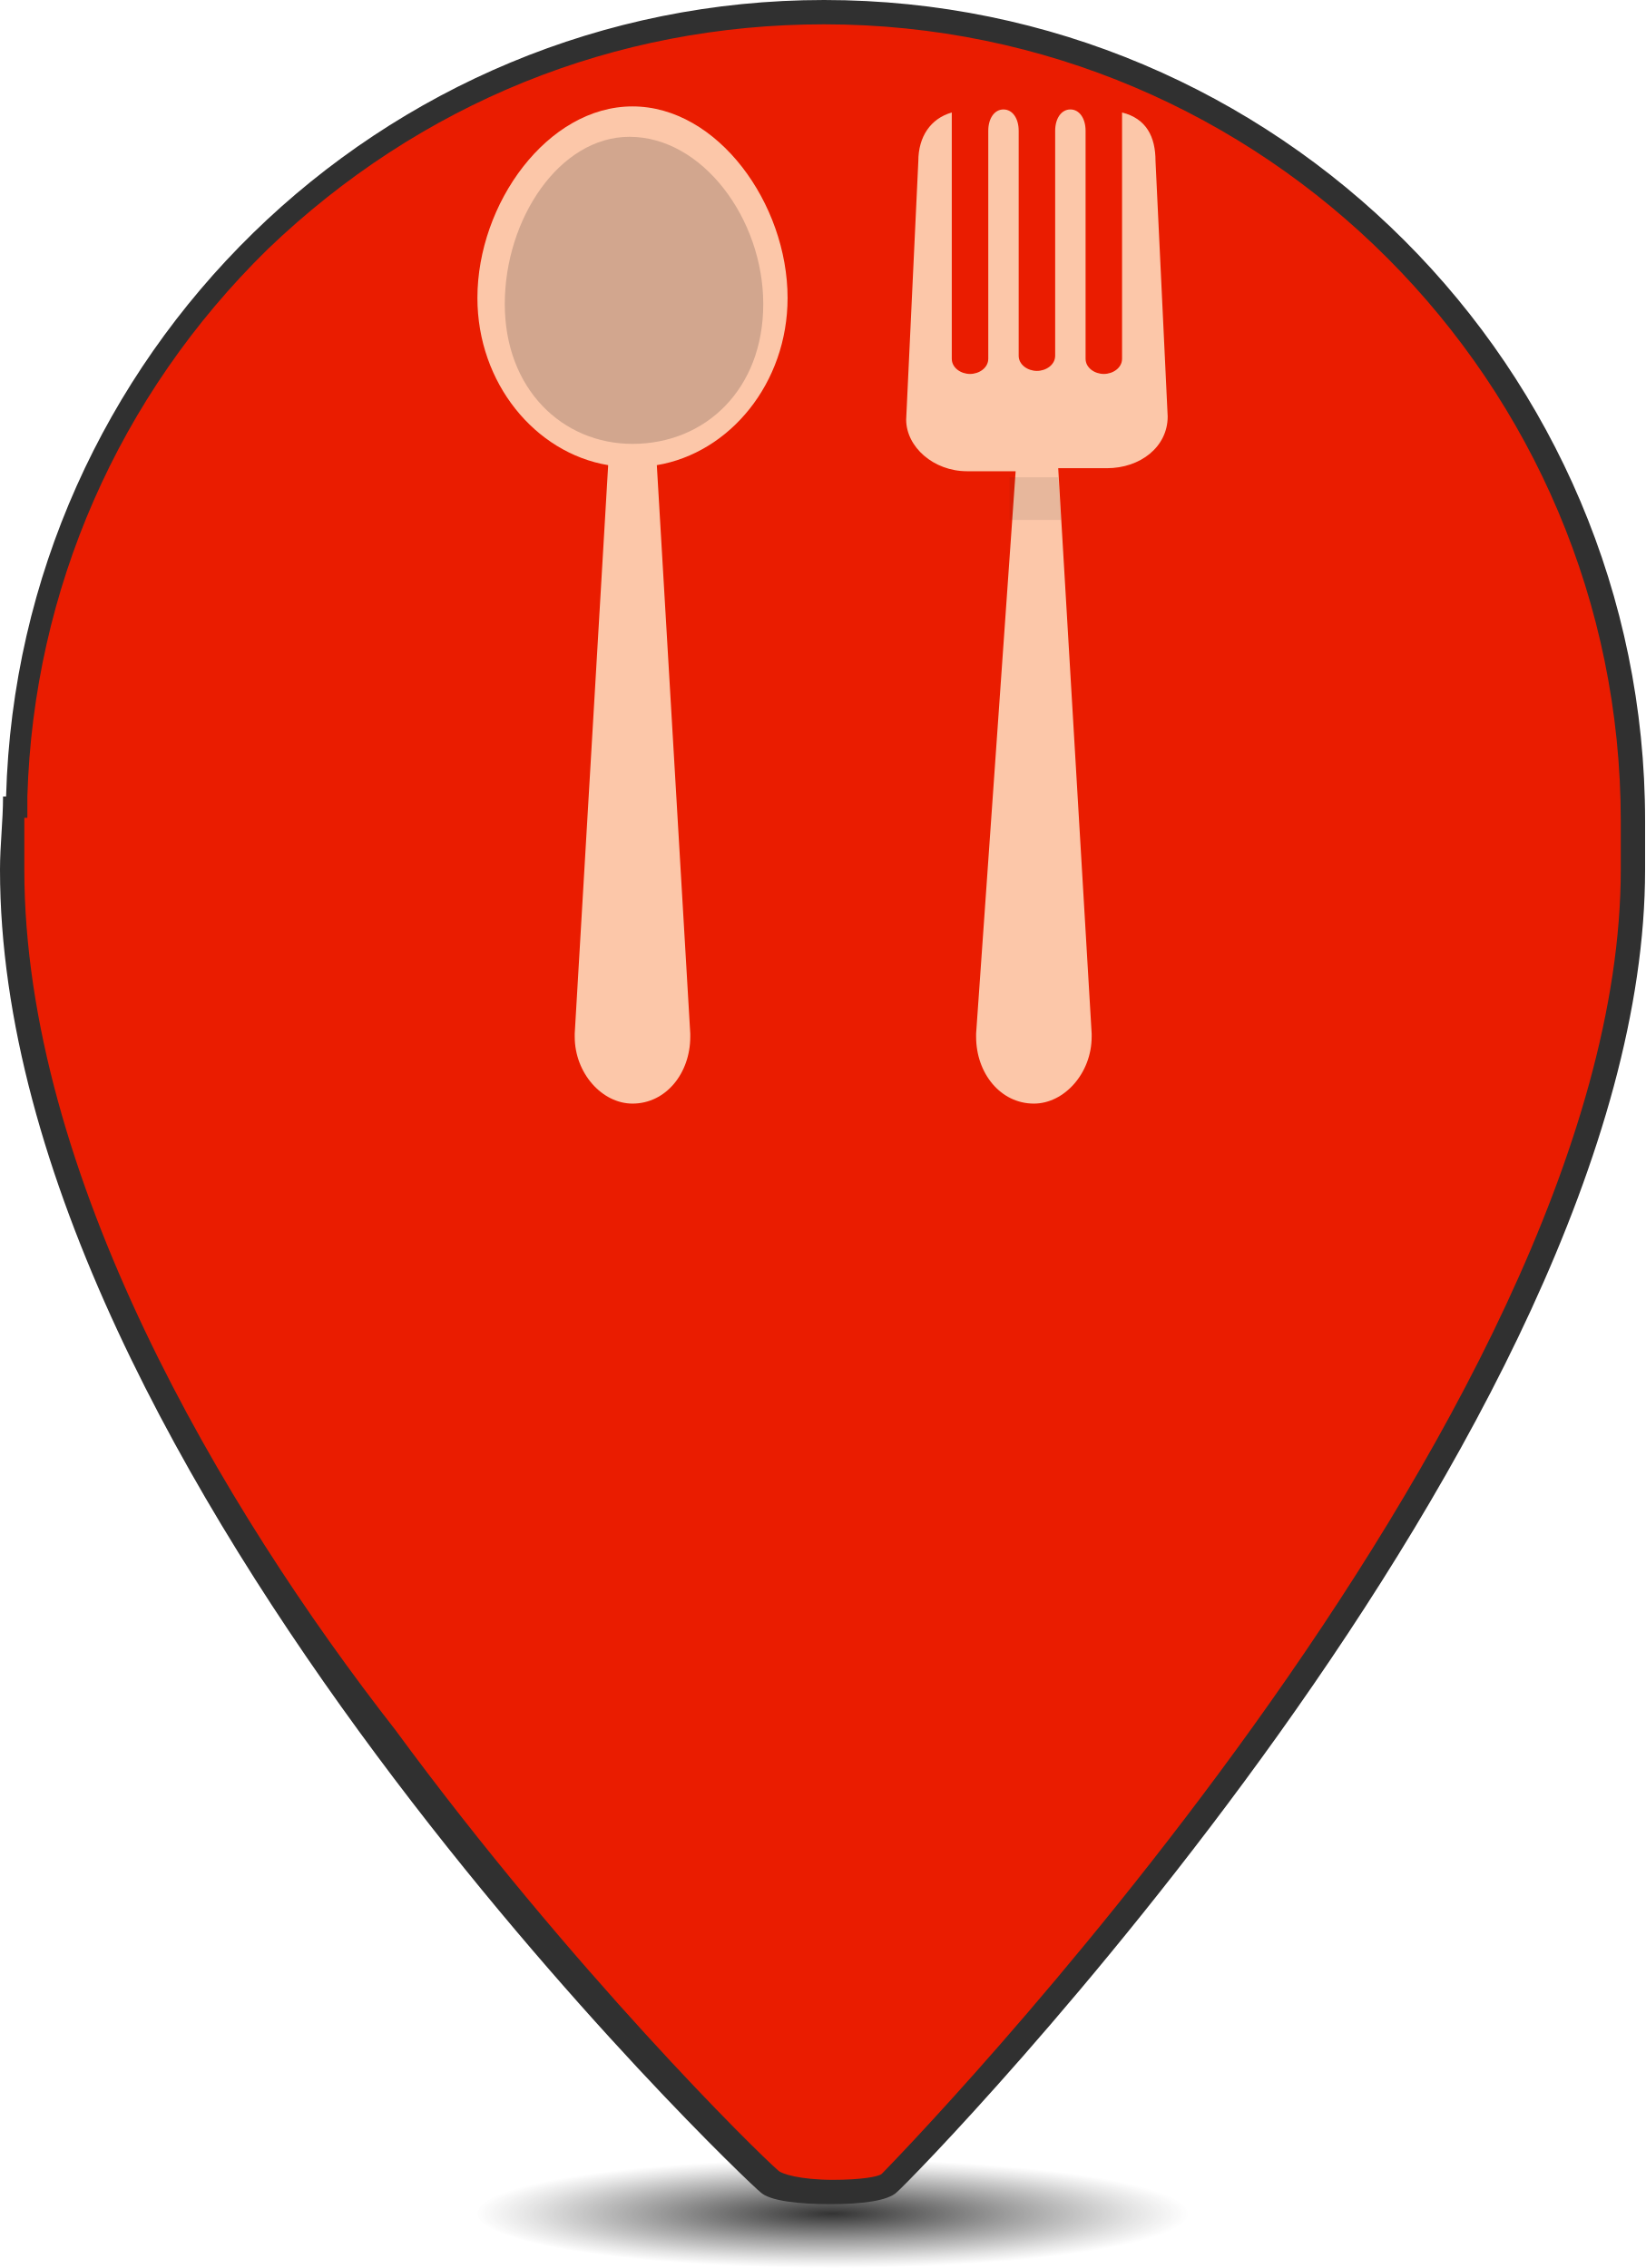
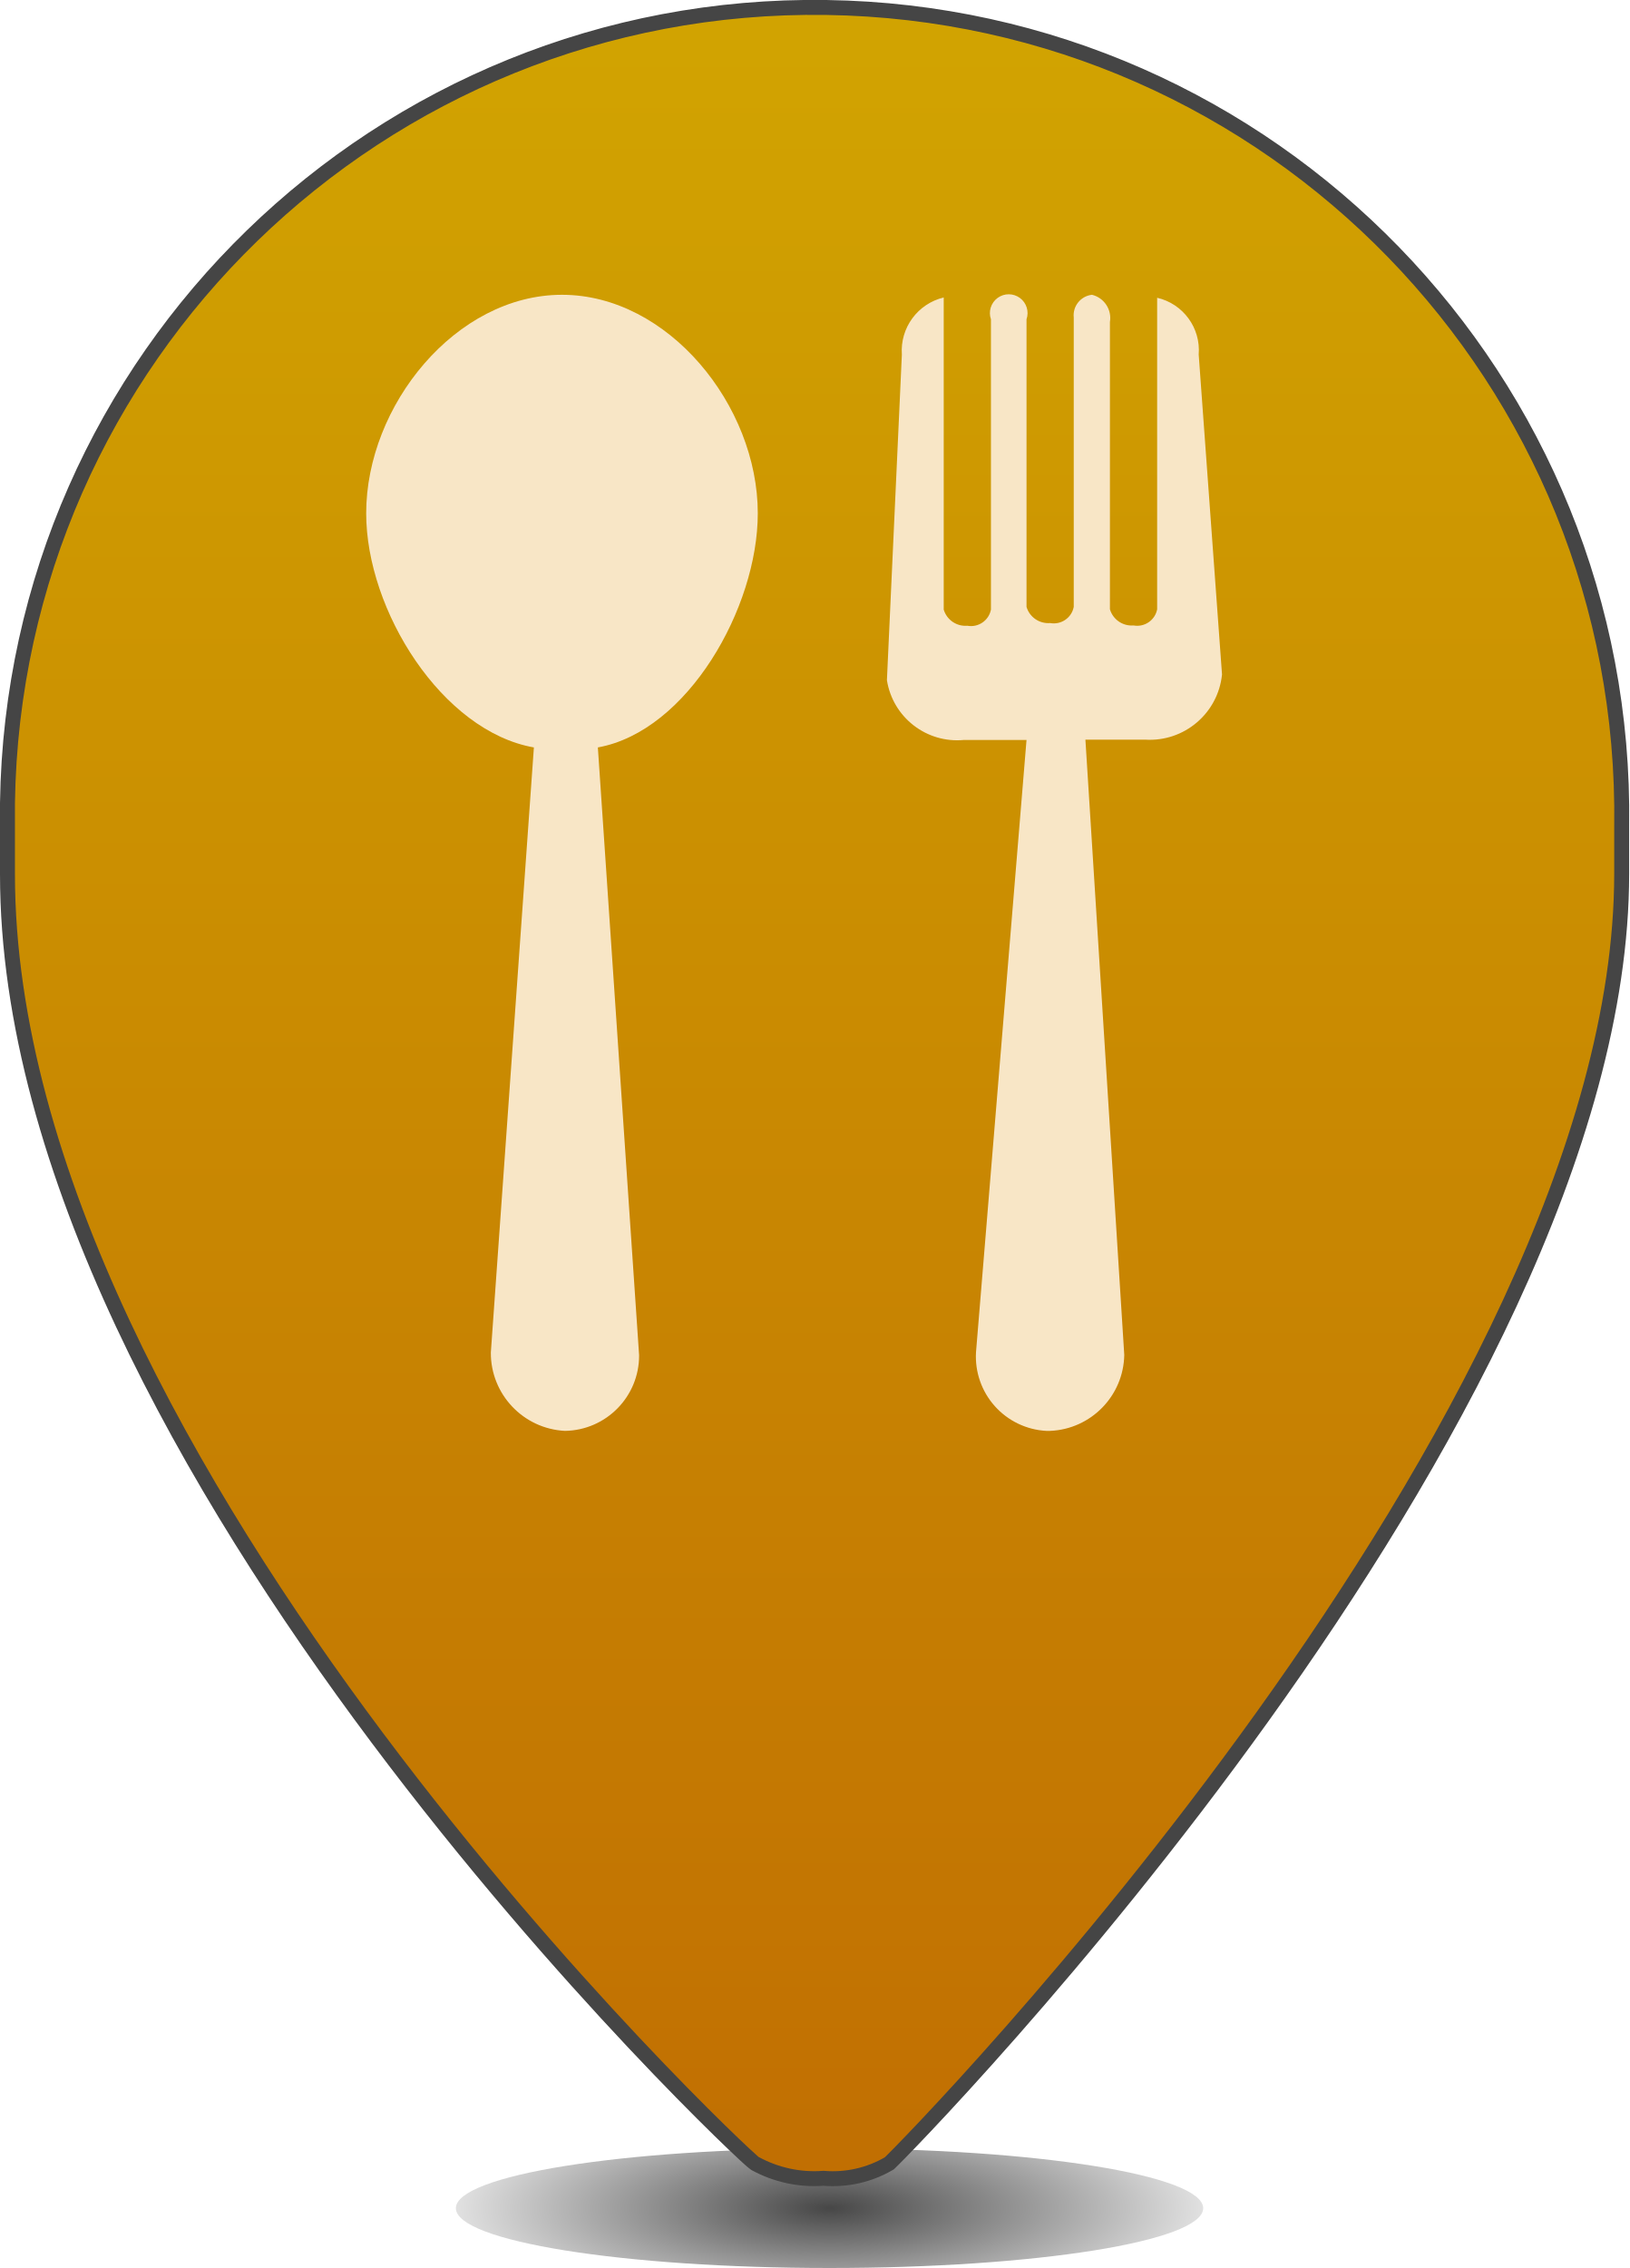
- <svg xmlns="http://www.w3.org/2000/svg" version="1.1" id="Layer_2" x="0px" y="0px" viewBox="0 0 54.1 74.6" style="enable-background:new 0 0 54.1 74.6;" xml:space="preserve">
-   <style type="text/css">
- 	.st0{opacity:0.8;fill:url(#SVGID_1_);enable-background:new    ;}
- 	.st1{fill:#EA1C00;}
- 	.st2{fill:#303030;}
- 	.st3{fill:#FCC7A9;}
- 	.st4{opacity:0.1;}
- 	.st5{fill:#272425;}
- 	.st6{opacity:0.2;fill:#272425;enable-background:new    ;}
- </style>
-   <radialGradient id="SVGID_1_" cx="27.359" cy="17.97" r="11.737" gradientTransform="matrix(1 0 0 0.1522 0 70.0792)" gradientUnits="userSpaceOnUse">
-     <stop offset="0" style="stop-color:#000000" />
-     <stop offset="0.499" style="stop-color:#868686" />
-     <stop offset="0.844" style="stop-color:#DDDDDD" />
-     <stop offset="1" style="stop-color:#FFFFFF" />
-   </radialGradient>
-   <ellipse class="st0" cx="27.4" cy="72.8" rx="11.7" ry="1.8" />
-   <g>
-     <g>
-       <path class="st1" d="M27.3,72.2c-1.1,0-1.9-0.2-2.1-0.4C25,71.6,0.4,48.4,0.4,28.6c0-0.4,0-0.8,0-1.2c0-0.3,0-0.6,0-0.8h0.1l0-0.4    C1,12,12.9,0.4,27.1,0.4c14.7,0,26.6,11.9,26.6,26.6v1.6c0,18.4-24.2,43-24.5,43.2C29.1,72,28.5,72.2,27.3,72.2z" />
-       <path class="st2" d="M27.1,0.8c14.5,0,26.2,11.8,26.2,26.2v0.5v1.1c0,18.1-24.1,42.7-24.3,42.9l0,0l0,0c-0.1,0.1-0.7,0.2-1.6,0.2    c-1.1,0-1.7-0.2-1.8-0.3l0,0l0,0c-0.7-0.6-6.8-6.6-12.6-14.5C7.3,49.6,0.8,38.6,0.8,28.6c0-0.4,0-0.8,0-1.2c0-0.2,0-0.3,0-0.5h0.1    l0-0.7c0.2-6.8,3-13.2,7.9-18C13.8,3.4,20.2,0.8,27.1,0.8 M27.1,0C12.5,0,0.6,11.7,0.2,26.2H0.1C0.1,27,0,27.8,0,28.6    c0,19.9,24.7,43.3,25,43.5c0.3,0.3,1.3,0.4,2.3,0.4c1,0,1.9-0.1,2.2-0.4c0.7-0.6,24.6-25.1,24.6-43.5c0-0.4,0-0.7,0-1.1    c0-0.2,0-0.3,0-0.5C54.1,12.1,42,0,27.1,0L27.1,0z" />
+ <svg xmlns="http://www.w3.org/2000/svg" id="Layer_1" data-name="Layer 1" viewBox="0 0 54.5 75.86">
+   <defs>
+     <style>.cls-1{fill:url(#radial-gradient);}.cls-2{stroke:#454545;stroke-width:0.5px;fill:url(#linear-gradient);}.cls-3{fill:#f8e6c6;}</style>
+     <radialGradient id="radial-gradient" cx="-98.11" cy="6.39" r="1.13" gradientTransform="translate(-56.84 -318.58) rotate(-90) scale(4 13.24)" gradientUnits="userSpaceOnUse">
+       <stop offset="0" stop-color="#474747" />
+       <stop offset="1" stop-color="#fff" />
+     </radialGradient>
+     <linearGradient id="linear-gradient" x1="-71.15" y1="1.8" x2="-71.15" y2="2.8" gradientTransform="translate(3869.25 -128.38) scale(54 72)" gradientUnits="userSpaceOnUse">
+       <stop offset="0" stop-color="#d1a301" />
+       <stop offset="1" stop-color="#c16f02" />
+     </linearGradient>
+   </defs>
+   <g id="Page-1">
+     <g id="Food-gradient">
+       <g id="list-icon-development-copy">
+         <ellipse id="Oval-3" class="cls-1" cx="27.75" cy="73.86" rx="12.5" ry="2" />
+         <path id="Shape" class="cls-2" d="M0.25,27v2.38c0,19.72,24.65,42.93,25,43.12a4.12,4.12,0,0,0,2.3.5,3.73,3.73,0,0,0,2.2-.5c0.64-.59,24.5-24.89,24.5-43.14V27.78A27,27,0,1,0,.25,27Z" transform="translate(0 -0.14)" />
+         <g id="Group">
+           <path id="Shape-2" class="cls-3" d="M40.1,12a1.8,1.8,0,0,0-1.39-1.9V20.52a0.68,0.68,0,0,1-.79.54,0.76,0.76,0,0,1-.79-0.54V10.91a0.8,0.8,0,0,0-.6-0.91,0.69,0.69,0,0,0-.61.76v9.68a0.68,0.68,0,0,1-.79.54,0.76,0.76,0,0,1-.79-0.54V10.82a0.63,0.63,0,1,0-1.19,0v9.71a0.68,0.68,0,0,1-.79.54,0.76,0.76,0,0,1-.79-0.54V10.09A1.83,1.83,0,0,0,30.17,12l-0.5,10.89a2.38,2.38,0,0,0,2.58,2h2.09L32.65,45.37A2.49,2.49,0,0,0,35,48h0.13a2.59,2.59,0,0,0,2.48-2.54l-1.3-20.58h2a2.43,2.43,0,0,0,2.57-2.18Z" transform="translate(0 -0.14)" />
+           <path id="Shape-3" class="cls-3" d="M25.35,17.31c0-3.61-3-7.31-6.55-7.31s-6.55,3.7-6.55,7.31c0,3.25,2.54,7.29,5.61,7.83L16.42,45.38A2.61,2.61,0,0,0,18.9,48a2.52,2.52,0,0,0,2.48-2.53L20,25.14C23,24.6,25.35,20.47,25.35,17.31Z" transform="translate(0 -0.14)" />
+         </g>
+       </g>
    </g>
  </g>
-   <g>
-     <g>
-       <g>
-         <path class="st3" d="M38,5.3c0-0.8-0.3-1.4-1.1-1.6v8.1c0,0.3-0.3,0.5-0.6,0.5c-0.3,0-0.6-0.2-0.6-0.5V4.4c0,0,0,0,0-0.1     c0-0.4-0.2-0.7-0.5-0.7s-0.5,0.3-0.5,0.7l0,0l0,0v7.4c0,0.3-0.3,0.5-0.6,0.5l0,0l0,0l0,0l0,0c-0.3,0-0.6-0.2-0.6-0.5V4.3l0,0l0,0     c0-0.4-0.2-0.7-0.5-0.7c-0.3,0-0.5,0.3-0.5,0.7c0,0,0,0,0,0.1v7.4c0,0.3-0.3,0.5-0.6,0.5c-0.3,0-0.6-0.2-0.6-0.5V3.7     c-0.7,0.2-1.1,0.8-1.1,1.6l-0.4,8.5c0,0.9,0.9,1.7,2,1.7h1.6L32.1,34l0,0v0.1c0,1.2,0.8,2.2,1.9,2.2l0,0l0,0l0,0l0,0     c1,0,1.9-1,1.9-2.2V34l0,0l-1.1-18.6h1.6c1.1,0,2-0.7,2-1.7L38,5.3z" />
-       </g>
-       <g class="st4">
-         <polygon class="st5" points="33.2,15.7 34.8,15.7 34.9,17.1 33.2,17.1    " />
-       </g>
-     </g>
-     <g>
-       <path class="st3" d="M25.9,9.8c0-3.1-2.3-6.3-5.1-6.3s-5.1,3.2-5.1,6.3c0,2.8,1.9,5.1,4.3,5.5L18.9,34l0,0v0.1    c0,1.2,0.9,2.2,1.9,2.2c1.1,0,1.9-1,1.9-2.2V34l0,0l-1.1-18.7C24,14.9,25.9,12.6,25.9,9.8z" />
-     </g>
-     <path class="st6" d="M25.1,10c0,2.8-1.9,4.6-4.3,4.6c-2.3,0-4.2-1.8-4.2-4.6s1.8-5.5,4.1-5.5C23.1,4.5,25.1,7.2,25.1,10z" />
-   </g>
</svg>
